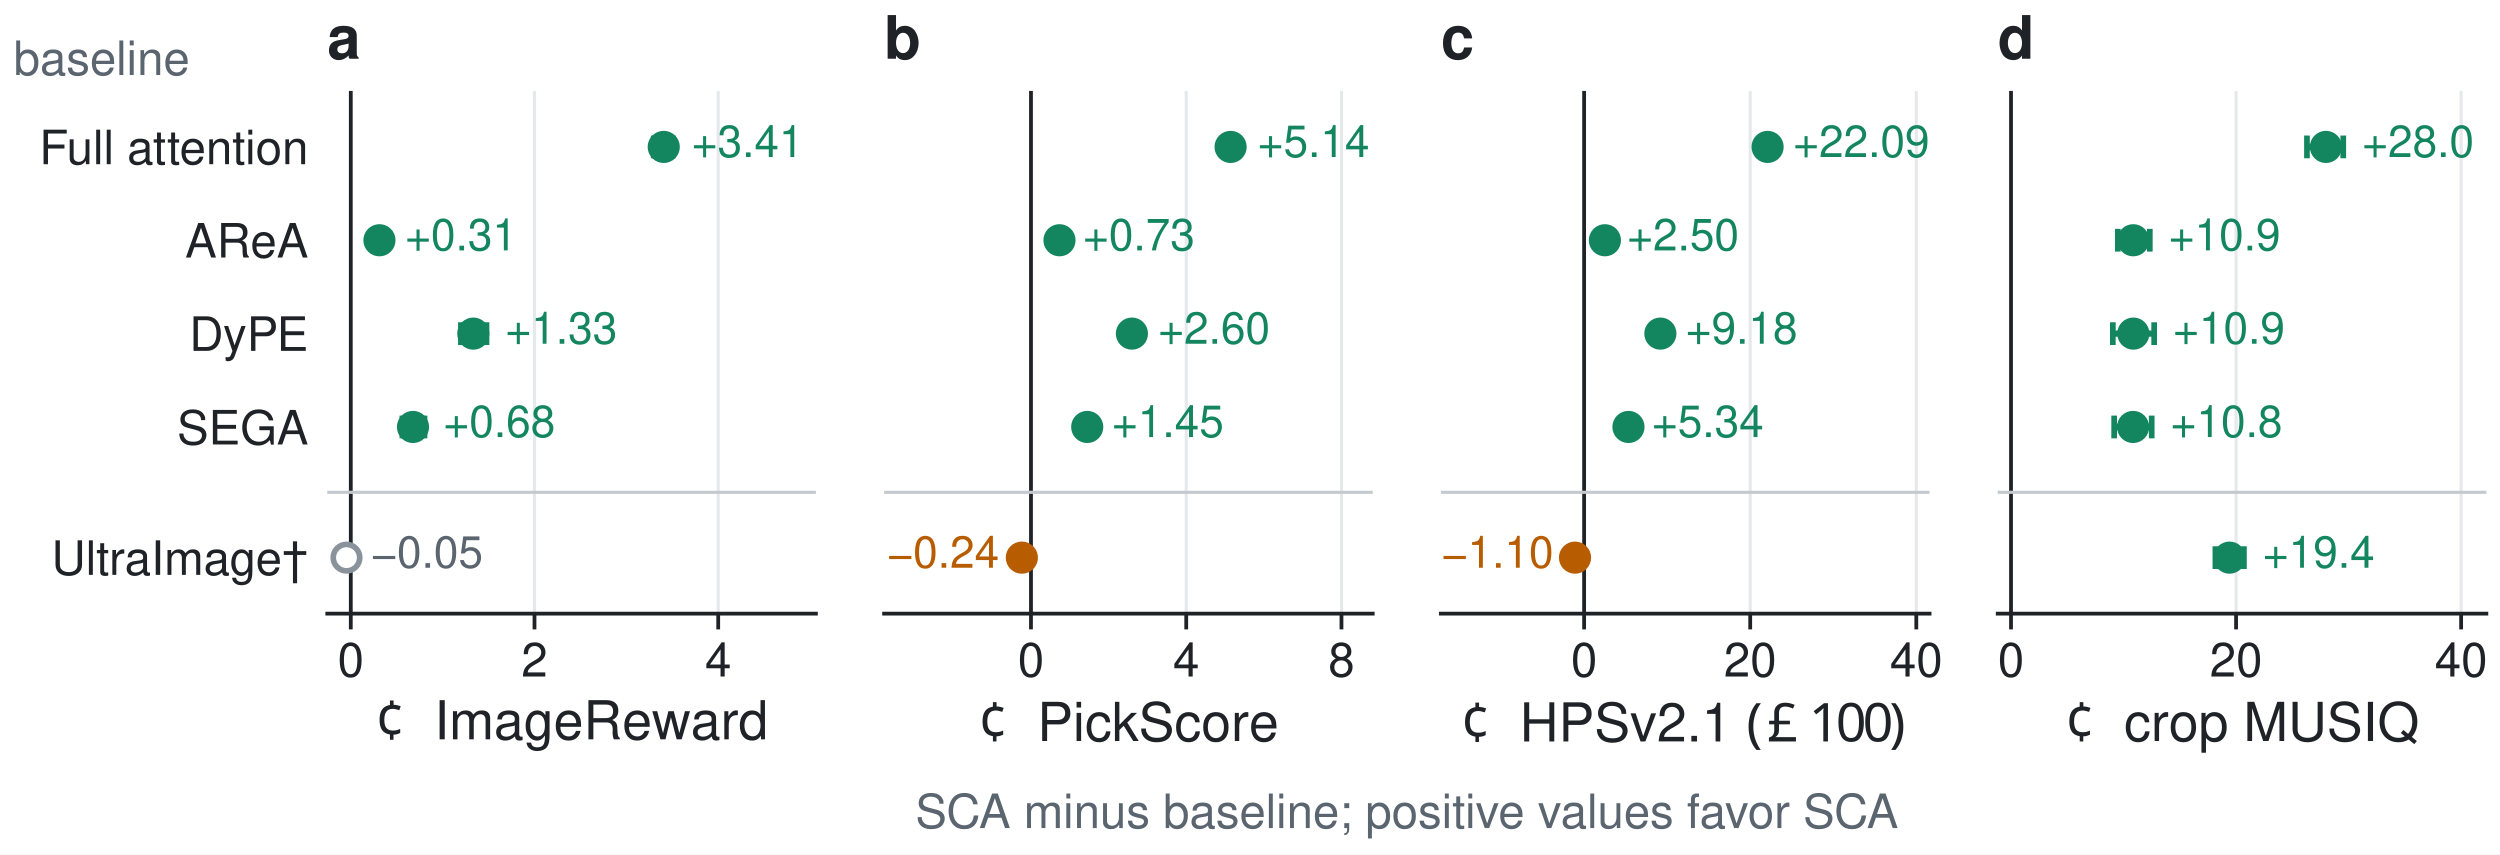
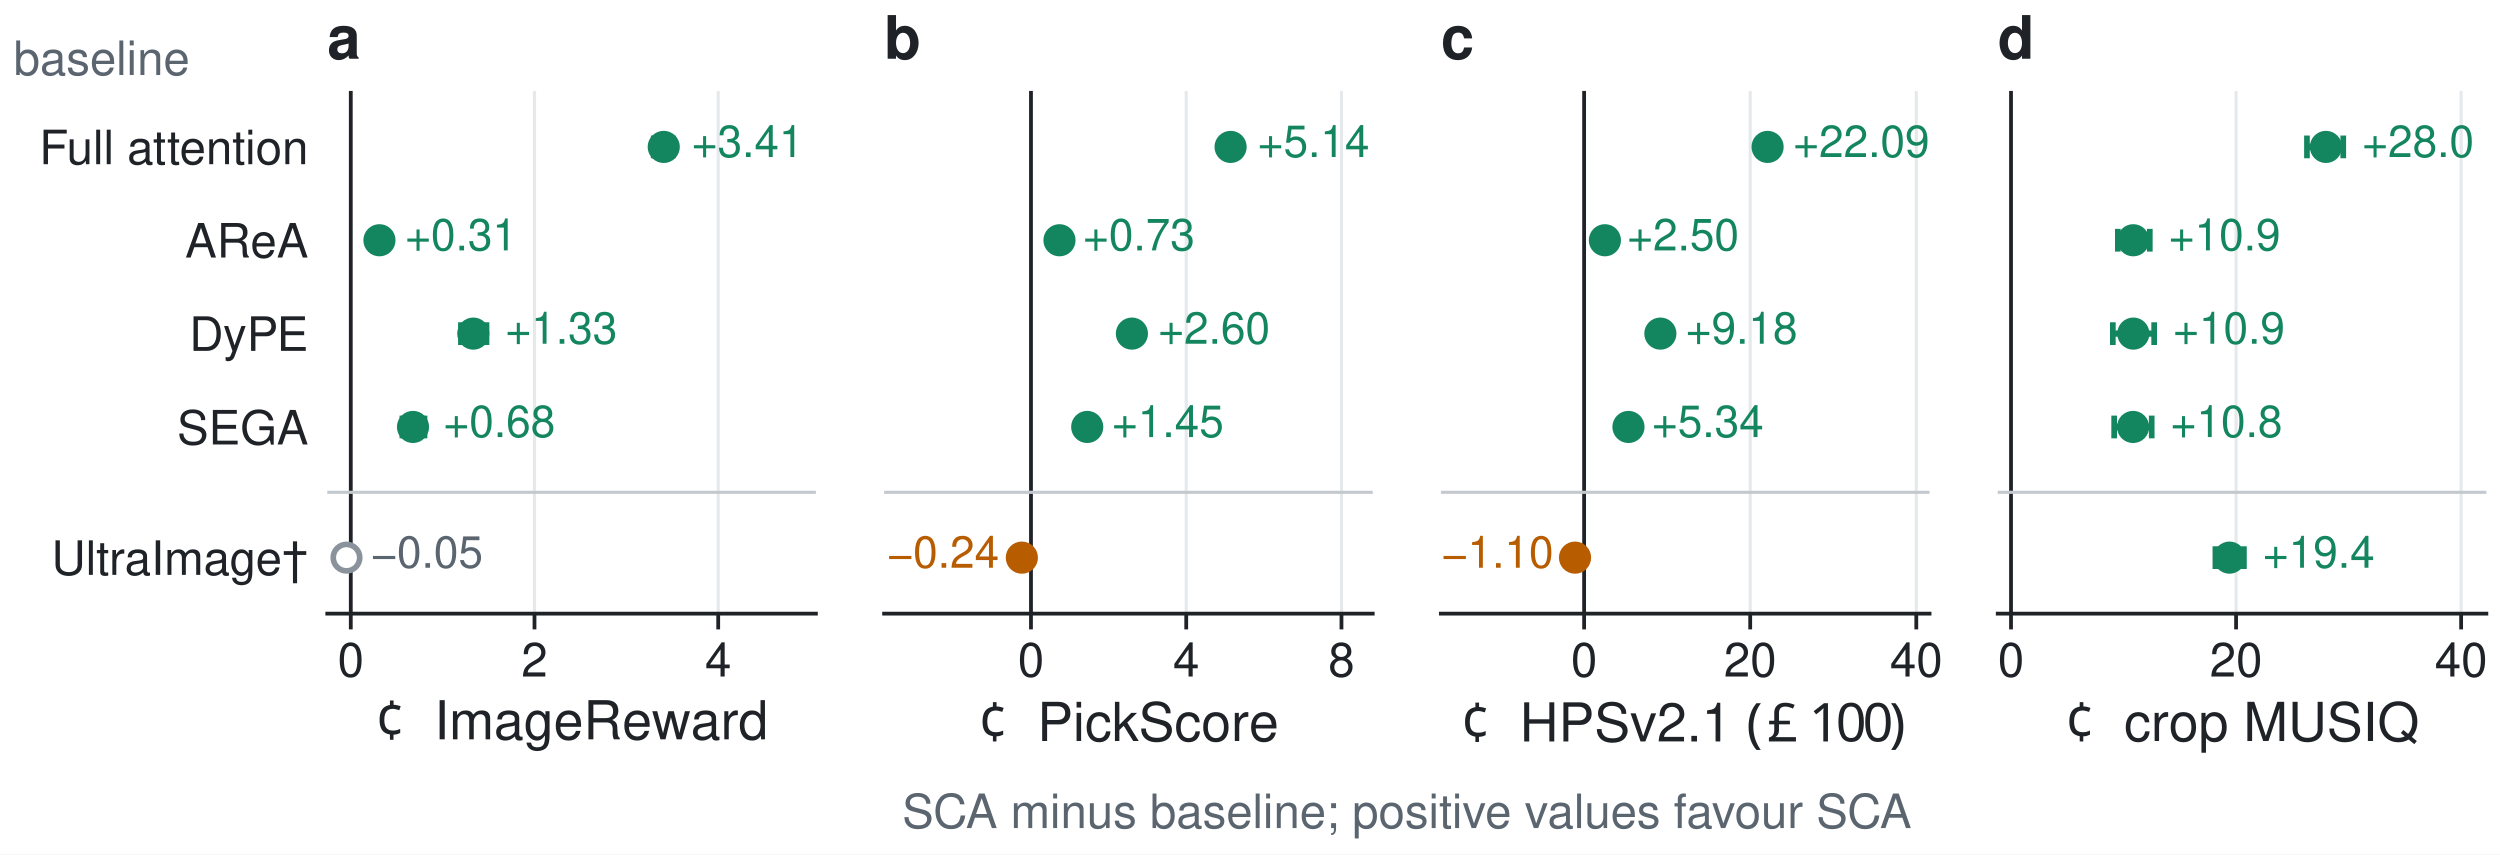
<svg xmlns="http://www.w3.org/2000/svg" xmlns:xlink="http://www.w3.org/1999/xlink" width="396pt" height="135.36pt" viewBox="0 0 396 135.36" version="1.1">
  <defs>
    <style type="text/css">*{stroke-linejoin: round; stroke-linecap: butt}</style>
  </defs>
  <g id="figure_1">
    <g id="patch_1">
      <path d="M 0 135.36  L 396 135.36  L 396 0  L 0 0  z " style="fill: #ffffff" />
    </g>
    <g id="axes_1">
      <g id="patch_2">
        <path d="M 51.84 97.2  L 129.24 97.2  L 129.24 14.4  L 51.84 14.4  z " style="fill: #ffffff" />
      </g>
      <g id="matplotlib.axis_1">
        <g id="xtick_1">
          <g id="line2d_1">
            <path d="M 55.564 97.2  L 55.564 14.4  " clip-path="url(#pa64318448a)" style="fill: none; stroke: #e6e9ec; stroke-width: 0.5; stroke-linecap: square" />
          </g>
          <g id="line2d_2">
            <defs>
              <path id="m3a451ecdea" d="M 0 0  L 0 2.5  " style="stroke: #1f2328; stroke-width: 0.6" />
            </defs>
            <g>
              <use xlink:href="#m3a451ecdea" x="55.564" y="97.2" style="fill: #1f2328; stroke: #1f2328; stroke-width: 0.6" />
            </g>
          </g>
          <g id="text_1">
            <text style="font-size: 7.5px; font-family: 'Helvetica Neue', 'Helvetica', 'Arial', 'TeX Gyre Heros', 'Nimbus Sans', 'Liberation Sans', 'DejaVu Sans', sans-serif; text-anchor: middle; fill: #1f2328" x="55.564" y="107.168" transform="rotate(-0 55.56397 107.1675)">0</text>
          </g>
        </g>
        <g id="xtick_2">
          <g id="line2d_3">
            <path d="M 84.664 97.2  L 84.664 14.4  " clip-path="url(#pa64318448a)" style="fill: none; stroke: #e6e9ec; stroke-width: 0.5; stroke-linecap: square" />
          </g>
          <g id="line2d_4">
            <g>
              <use xlink:href="#m3a451ecdea" x="84.664" y="97.2" style="fill: #1f2328; stroke: #1f2328; stroke-width: 0.6" />
            </g>
          </g>
          <g id="text_2">
            <text style="font-size: 7.5px; font-family: 'Helvetica Neue', 'Helvetica', 'Arial', 'TeX Gyre Heros', 'Nimbus Sans', 'Liberation Sans', 'DejaVu Sans', sans-serif; text-anchor: middle; fill: #1f2328" x="84.664" y="107.168" transform="rotate(-0 84.66408 107.1675)">2</text>
          </g>
        </g>
        <g id="xtick_3">
          <g id="line2d_5">
            <path d="M 113.764 97.2  L 113.764 14.4  " clip-path="url(#pa64318448a)" style="fill: none; stroke: #e6e9ec; stroke-width: 0.5; stroke-linecap: square" />
          </g>
          <g id="line2d_6">
            <g>
              <use xlink:href="#m3a451ecdea" x="113.764" y="97.2" style="fill: #1f2328; stroke: #1f2328; stroke-width: 0.6" />
            </g>
          </g>
          <g id="text_3">
            <text style="font-size: 7.5px; font-family: 'Helvetica Neue', 'Helvetica', 'Arial', 'TeX Gyre Heros', 'Nimbus Sans', 'Liberation Sans', 'DejaVu Sans', sans-serif; text-anchor: middle; fill: #1f2328" x="113.764" y="107.168" transform="rotate(-0 113.7642 107.1675)">4</text>
          </g>
        </g>
        <g id="text_4">
          <g style="fill: #1f2328" transform="translate(59.345 117.905)">
            <text>
              <tspan x="0" y="-0.797" style="font-size: 8.5px; font-family: 'cmr10'; fill: #1f2328">¢</tspan>
              <tspan x="7.081" y="-0.797" style="font-size: 8.5px; font-family: 'Nimbus Sans'; fill: #1f2328"> </tspan>
              <tspan x="9.444" y="-0.797" style="font-size: 8.5px; font-family: 'Nimbus Sans'; fill: #1f2328">I</tspan>
              <tspan x="11.807" y="-0.797" style="font-size: 8.5px; font-family: 'Nimbus Sans'; fill: #1f2328">m</tspan>
              <tspan x="18.887" y="-0.797" style="font-size: 8.5px; font-family: 'Nimbus Sans'; fill: #1f2328">a</tspan>
              <tspan x="23.613" y="-0.797" style="font-size: 8.5px; font-family: 'Nimbus Sans'; fill: #1f2328">g</tspan>
              <tspan x="28.339" y="-0.797" style="font-size: 8.5px; font-family: 'Nimbus Sans'; fill: #1f2328">e</tspan>
              <tspan x="33.065" y="-0.797" style="font-size: 8.5px; font-family: 'Nimbus Sans'; fill: #1f2328">R</tspan>
              <tspan x="39.202" y="-0.797" style="font-size: 8.5px; font-family: 'Nimbus Sans'; fill: #1f2328">e</tspan>
              <tspan x="43.928" y="-0.797" style="font-size: 8.5px; font-family: 'Nimbus Sans'; fill: #1f2328">w</tspan>
              <tspan x="50.066" y="-0.797" style="font-size: 8.5px; font-family: 'Nimbus Sans'; fill: #1f2328">a</tspan>
              <tspan x="54.792" y="-0.797" style="font-size: 8.5px; font-family: 'Nimbus Sans'; fill: #1f2328">r</tspan>
              <tspan x="57.622" y="-0.797" style="font-size: 8.5px; font-family: 'Nimbus Sans'; fill: #1f2328">d</tspan>
            </text>
          </g>
        </g>
      </g>
      <g id="matplotlib.axis_2">
        <g id="ytick_1">
          <g id="line2d_7" />
          <g id="text_5">
            <text style="font-size: 7.5px; font-family: 'Helvetica Neue', 'Helvetica', 'Arial', 'TeX Gyre Heros', 'Nimbus Sans', 'Liberation Sans', 'DejaVu Sans', sans-serif; text-anchor: end; fill: #1f2328" x="48.84" y="26.005" transform="rotate(-0 48.84 26.00541)">Full attention</text>
          </g>
        </g>
        <g id="ytick_2">
          <g id="line2d_8" />
          <g id="text_6">
            <text style="font-size: 7.5px; font-family: 'Helvetica Neue', 'Helvetica', 'Arial', 'TeX Gyre Heros', 'Nimbus Sans', 'Liberation Sans', 'DejaVu Sans', sans-serif; text-anchor: end; fill: #1f2328" x="48.84" y="40.791" transform="rotate(-0 48.84 40.79113)">AReA</text>
          </g>
        </g>
        <g id="ytick_3">
          <g id="line2d_9" />
          <g id="text_7">
            <text style="font-size: 7.5px; font-family: 'Helvetica Neue', 'Helvetica', 'Arial', 'TeX Gyre Heros', 'Nimbus Sans', 'Liberation Sans', 'DejaVu Sans', sans-serif; text-anchor: end; fill: #1f2328" x="48.84" y="55.577" transform="rotate(-0 48.84 55.57684)">DyPE</text>
          </g>
        </g>
        <g id="ytick_4">
          <g id="line2d_10" />
          <g id="text_8">
            <text style="font-size: 7.5px; font-family: 'Helvetica Neue', 'Helvetica', 'Arial', 'TeX Gyre Heros', 'Nimbus Sans', 'Liberation Sans', 'DejaVu Sans', sans-serif; text-anchor: end; fill: #1f2328" x="48.84" y="70.407" transform="rotate(-0 48.84 70.40709)">SEGA</text>
          </g>
        </g>
        <g id="ytick_5">
          <g id="line2d_11" />
          <g id="text_9">
            <text style="font-size: 7.5px; font-family: 'Helvetica Neue', 'Helvetica', 'Arial', 'TeX Gyre Heros', 'Nimbus Sans', 'Liberation Sans', 'DejaVu Sans', sans-serif; text-anchor: end; fill: #1f2328" x="48.84" y="91.063" transform="rotate(-0 48.84 91.06256)">UltraImage†</text>
          </g>
        </g>
        <g id="text_10">
          <text style="font-size: 7.5px; font-family: 'Helvetica Neue', 'Helvetica', 'Arial', 'TeX Gyre Heros', 'Nimbus Sans', 'Liberation Sans', 'DejaVu Sans', sans-serif; text-anchor: start; fill: #5b6570" x="2.16" y="11.88" transform="rotate(-0 2.16 11.88)">baseline</text>
        </g>
      </g>
      <g id="line2d_12">
        <path d="M 55.564 97.2  L 55.564 14.4  " clip-path="url(#pa64318448a)" style="fill: none; stroke: #1f2328; stroke-width: 0.6; stroke-linecap: square" />
      </g>
      <g id="line2d_13">
        <path d="M 51.84 77.979  L 129.24 77.979  " clip-path="url(#pa64318448a)" style="fill: none; stroke: #c3c9cf; stroke-width: 0.5; stroke-linecap: square" />
      </g>
      <g id="patch_3">
        <path d="M 51.84 97.2  L 129.24 97.2  " style="fill: none; stroke: #1f2328; stroke-width: 0.6; stroke-linejoin: miter; stroke-linecap: square" />
      </g>
      <g id="LineCollection_1">
        <path d="M 103.549 23.271  L 106.572 23.271  " clip-path="url(#pa64318448a)" style="fill: none; stroke: #13865f" />
      </g>
      <g id="line2d_14">
        <defs>
          <path id="m9a04617425" d="M 0 1.8  L 0 -1.8  " style="stroke: #13865f; stroke-width: 0.9" />
        </defs>
        <g clip-path="url(#pa64318448a)">
          <use xlink:href="#m9a04617425" x="103.549" y="23.271" style="fill: #0072b2; stroke: #13865f; stroke-width: 0.9" />
        </g>
      </g>
      <g id="line2d_15">
        <g clip-path="url(#pa64318448a)">
          <use xlink:href="#m9a04617425" x="106.572" y="23.271" style="fill: #0072b2; stroke: #13865f; stroke-width: 0.9" />
        </g>
      </g>
      <g id="text_11">
        <text style="font-size: 7px; font-family: 'Helvetica Neue', 'Helvetica', 'Arial', 'TeX Gyre Heros', 'Nimbus Sans', 'Liberation Sans', 'DejaVu Sans', sans-serif; text-anchor: start; fill: #13865f" x="109.572" y="24.874" transform="rotate(-0 109.5716 24.87443)">+3.41</text>
      </g>
      <g id="LineCollection_2">
        <path d="M 58.968 38.057  L 61.178 38.057  " clip-path="url(#pa64318448a)" style="fill: none; stroke: #13865f" />
      </g>
      <g id="line2d_16">
        <defs>
          <path id="m905708f18f" d="M 0 1.8  L 0 -1.8  " style="stroke: #13865f; stroke-width: 0.9" />
        </defs>
        <g clip-path="url(#pa64318448a)">
          <use xlink:href="#m905708f18f" x="58.968" y="38.057" style="fill: #e69f00; stroke: #13865f; stroke-width: 0.9" />
        </g>
      </g>
      <g id="line2d_17">
        <g clip-path="url(#pa64318448a)">
          <use xlink:href="#m905708f18f" x="61.178" y="38.057" style="fill: #e69f00; stroke: #13865f; stroke-width: 0.9" />
        </g>
      </g>
      <g id="text_12">
        <text style="font-size: 7px; font-family: 'Helvetica Neue', 'Helvetica', 'Arial', 'TeX Gyre Heros', 'Nimbus Sans', 'Liberation Sans', 'DejaVu Sans', sans-serif; text-anchor: start; fill: #13865f" x="64.178" y="39.66" transform="rotate(-0 64.17843 39.66014)">+0.31</text>
      </g>
      <g id="LineCollection_3">
        <path d="M 73.01 52.843  L 77.064 52.843  " clip-path="url(#pa64318448a)" style="fill: none; stroke: #13865f" />
      </g>
      <g id="line2d_18">
        <defs>
          <path id="m4536ef1d74" d="M 0 1.8  L 0 -1.8  " style="stroke: #13865f; stroke-width: 0.9" />
        </defs>
        <g clip-path="url(#pa64318448a)">
          <use xlink:href="#m4536ef1d74" x="73.01" y="52.843" style="fill: #009e73; stroke: #13865f; stroke-width: 0.9" />
        </g>
      </g>
      <g id="line2d_19">
        <g clip-path="url(#pa64318448a)">
          <use xlink:href="#m4536ef1d74" x="77.064" y="52.843" style="fill: #009e73; stroke: #13865f; stroke-width: 0.9" />
        </g>
      </g>
      <g id="text_13">
        <text style="font-size: 7px; font-family: 'Helvetica Neue', 'Helvetica', 'Arial', 'TeX Gyre Heros', 'Nimbus Sans', 'Liberation Sans', 'DejaVu Sans', sans-serif; text-anchor: start; fill: #13865f" x="80.064" y="54.446" transform="rotate(-0 80.06357 54.44586)">+1.33</text>
      </g>
      <g id="LineCollection_4">
        <path d="M 63.735 67.629  L 67.241 67.629  " clip-path="url(#pa64318448a)" style="fill: none; stroke: #13865f" />
      </g>
      <g id="line2d_20">
        <defs>
          <path id="m88f88917f5" d="M 0 1.8  L 0 -1.8  " style="stroke: #13865f; stroke-width: 0.9" />
        </defs>
        <g clip-path="url(#pa64318448a)">
          <use xlink:href="#m88f88917f5" x="63.735" y="67.629" style="fill: #d55e00; stroke: #13865f; stroke-width: 0.9" />
        </g>
      </g>
      <g id="line2d_21">
        <g clip-path="url(#pa64318448a)">
          <use xlink:href="#m88f88917f5" x="67.241" y="67.629" style="fill: #d55e00; stroke: #13865f; stroke-width: 0.9" />
        </g>
      </g>
      <g id="text_14">
        <text style="font-size: 7px; font-family: 'Helvetica Neue', 'Helvetica', 'Arial', 'TeX Gyre Heros', 'Nimbus Sans', 'Liberation Sans', 'DejaVu Sans', sans-serif; text-anchor: start; fill: #13865f" x="70.241" y="69.232" transform="rotate(-0 70.2414 69.23157)">+0.68</text>
      </g>
      <g id="LineCollection_5">
        <path d="M 53.945 88.329  L 55.793 88.329  " clip-path="url(#pa64318448a)" style="fill: none; stroke: #8a939c" />
      </g>
      <g id="line2d_22">
        <defs>
          <path id="m7f95efe4b3" d="M 0 1.8  L 0 -1.8  " style="stroke: #8a939c; stroke-width: 0.9" />
        </defs>
        <g clip-path="url(#pa64318448a)">
          <use xlink:href="#m7f95efe4b3" x="53.945" y="88.329" style="fill: #cc79a7; stroke: #8a939c; stroke-width: 0.9" />
        </g>
      </g>
      <g id="line2d_23">
        <g clip-path="url(#pa64318448a)">
          <use xlink:href="#m7f95efe4b3" x="55.793" y="88.329" style="fill: #cc79a7; stroke: #8a939c; stroke-width: 0.9" />
        </g>
      </g>
      <g id="text_15">
        <text style="font-size: 7px; font-family: 'Helvetica Neue', 'Helvetica', 'Arial', 'TeX Gyre Heros', 'Nimbus Sans', 'Liberation Sans', 'DejaVu Sans', sans-serif; text-anchor: start; fill: #5b6570" x="58.793" y="89.932" transform="rotate(-0 58.79252 89.93157)">−0.05</text>
      </g>
      <g id="line2d_24">
        <defs>
          <path id="m9c0ff92b22" d="M 0 2.1  C 0.557 2.1 1.091 1.879 1.485 1.485  C 1.879 1.091 2.1 0.557 2.1 0  C 2.1 -0.557 1.879 -1.091 1.485 -1.485  C 1.091 -1.879 0.557 -2.1 0 -2.1  C -0.557 -2.1 -1.091 -1.879 -1.485 -1.485  C -1.879 -1.091 -2.1 -0.557 -2.1 0  C -2.1 0.557 -1.879 1.091 -1.485 1.485  C -1.091 1.879 -0.557 2.1 0 2.1  z " style="stroke: #13865f; stroke-width: 0.9" />
        </defs>
        <g clip-path="url(#pa64318448a)">
          <use xlink:href="#m9c0ff92b22" x="105.137" y="23.271" style="fill: #13865f; stroke: #13865f; stroke-width: 0.9" />
        </g>
      </g>
      <g id="line2d_25">
        <g clip-path="url(#pa64318448a)">
          <use xlink:href="#m9c0ff92b22" x="60.104" y="38.057" style="fill: #13865f; stroke: #13865f; stroke-width: 0.9" />
        </g>
      </g>
      <g id="line2d_26">
        <g clip-path="url(#pa64318448a)">
          <use xlink:href="#m9c0ff92b22" x="74.971" y="52.843" style="fill: #13865f; stroke: #13865f; stroke-width: 0.9" />
        </g>
      </g>
      <g id="line2d_27">
        <g clip-path="url(#pa64318448a)">
          <use xlink:href="#m9c0ff92b22" x="65.419" y="67.629" style="fill: #13865f; stroke: #13865f; stroke-width: 0.9" />
        </g>
      </g>
      <g id="line2d_28">
        <defs>
          <path id="md32319ba40" d="M 0 2.1  C 0.557 2.1 1.091 1.879 1.485 1.485  C 1.879 1.091 2.1 0.557 2.1 0  C 2.1 -0.557 1.879 -1.091 1.485 -1.485  C 1.091 -1.879 0.557 -2.1 0 -2.1  C -0.557 -2.1 -1.091 -1.879 -1.485 -1.485  C -1.879 -1.091 -2.1 -0.557 -2.1 0  C -2.1 0.557 -1.879 1.091 -1.485 1.485  C -1.091 1.879 -0.557 2.1 0 2.1  z " style="stroke: #8a939c; stroke-width: 0.9" />
        </defs>
        <g clip-path="url(#pa64318448a)">
          <use xlink:href="#md32319ba40" x="54.882" y="88.329" style="fill: #ffffff; stroke: #8a939c; stroke-width: 0.9" />
        </g>
      </g>
    </g>
    <g id="axes_2">
      <g id="patch_4">
        <path d="M 140.04 97.2  L 217.44 97.2  L 217.44 14.4  L 140.04 14.4  z " style="fill: #ffffff" />
      </g>
      <g id="matplotlib.axis_3">
        <g id="xtick_4">
          <g id="line2d_29">
            <path d="M 163.307 97.2  L 163.307 14.4  " clip-path="url(#p238aedfe66)" style="fill: none; stroke: #e6e9ec; stroke-width: 0.5; stroke-linecap: square" />
          </g>
          <g id="line2d_30">
            <g>
              <use xlink:href="#m3a451ecdea" x="163.307" y="97.2" style="fill: #1f2328; stroke: #1f2328; stroke-width: 0.6" />
            </g>
          </g>
          <g id="text_16">
            <text style="font-size: 7.5px; font-family: 'Helvetica Neue', 'Helvetica', 'Arial', 'TeX Gyre Heros', 'Nimbus Sans', 'Liberation Sans', 'DejaVu Sans', sans-serif; text-anchor: middle; fill: #1f2328" x="163.307" y="107.168" transform="rotate(-0 163.3069 107.1675)">0</text>
          </g>
        </g>
        <g id="xtick_5">
          <g id="line2d_31">
            <path d="M 187.898 97.2  L 187.898 14.4  " clip-path="url(#p238aedfe66)" style="fill: none; stroke: #e6e9ec; stroke-width: 0.5; stroke-linecap: square" />
          </g>
          <g id="line2d_32">
            <g>
              <use xlink:href="#m3a451ecdea" x="187.898" y="97.2" style="fill: #1f2328; stroke: #1f2328; stroke-width: 0.6" />
            </g>
          </g>
          <g id="text_17">
            <text style="font-size: 7.5px; font-family: 'Helvetica Neue', 'Helvetica', 'Arial', 'TeX Gyre Heros', 'Nimbus Sans', 'Liberation Sans', 'DejaVu Sans', sans-serif; text-anchor: middle; fill: #1f2328" x="187.898" y="107.168" transform="rotate(-0 187.8977 107.1675)">4</text>
          </g>
        </g>
        <g id="xtick_6">
          <g id="line2d_33">
            <path d="M 212.489 97.2  L 212.489 14.4  " clip-path="url(#p238aedfe66)" style="fill: none; stroke: #e6e9ec; stroke-width: 0.5; stroke-linecap: square" />
          </g>
          <g id="line2d_34">
            <g>
              <use xlink:href="#m3a451ecdea" x="212.489" y="97.2" style="fill: #1f2328; stroke: #1f2328; stroke-width: 0.6" />
            </g>
          </g>
          <g id="text_18">
            <text style="font-size: 7.5px; font-family: 'Helvetica Neue', 'Helvetica', 'Arial', 'TeX Gyre Heros', 'Nimbus Sans', 'Liberation Sans', 'DejaVu Sans', sans-serif; text-anchor: middle; fill: #1f2328" x="212.489" y="107.168" transform="rotate(-0 212.4886 107.1675)">8</text>
          </g>
        </g>
        <g id="text_19">
          <g style="fill: #1f2328" transform="translate(154.855 118.075)">
            <text>
              <tspan x="0" y="-0.703" style="font-size: 8.5px; font-family: 'cmr10'; fill: #1f2328">¢</tspan>
              <tspan x="7.081" y="-0.703" style="font-size: 8.5px; font-family: 'Nimbus Sans'; fill: #1f2328"> </tspan>
              <tspan x="9.444" y="-0.703" style="font-size: 8.5px; font-family: 'Nimbus Sans'; fill: #1f2328">P</tspan>
              <tspan x="15.113" y="-0.703" style="font-size: 8.5px; font-family: 'Nimbus Sans'; fill: #1f2328">i</tspan>
              <tspan x="17" y="-0.703" style="font-size: 8.5px; font-family: 'Nimbus Sans'; fill: #1f2328">c</tspan>
              <tspan x="21.25" y="-0.703" style="font-size: 8.5px; font-family: 'Nimbus Sans'; fill: #1f2328">k</tspan>
              <tspan x="25.5" y="-0.703" style="font-size: 8.5px; font-family: 'Nimbus Sans'; fill: #1f2328">S</tspan>
              <tspan x="31.17" y="-0.703" style="font-size: 8.5px; font-family: 'Nimbus Sans'; fill: #1f2328">c</tspan>
              <tspan x="35.42" y="-0.703" style="font-size: 8.5px; font-family: 'Nimbus Sans'; fill: #1f2328">o</tspan>
              <tspan x="40.146" y="-0.703" style="font-size: 8.5px; font-family: 'Nimbus Sans'; fill: #1f2328">r</tspan>
              <tspan x="42.976" y="-0.703" style="font-size: 8.5px; font-family: 'Nimbus Sans'; fill: #1f2328">e</tspan>
            </text>
          </g>
        </g>
      </g>
      <g id="matplotlib.axis_4">
        <g id="ytick_6">
          <g id="line2d_35" />
        </g>
        <g id="ytick_7">
          <g id="line2d_36" />
        </g>
        <g id="ytick_8">
          <g id="line2d_37" />
        </g>
        <g id="ytick_9">
          <g id="line2d_38" />
        </g>
        <g id="ytick_10">
          <g id="line2d_39" />
        </g>
      </g>
      <g id="line2d_40">
        <path d="M 163.307 97.2  L 163.307 14.4  " clip-path="url(#p238aedfe66)" style="fill: none; stroke: #1f2328; stroke-width: 0.6; stroke-linecap: square" />
      </g>
      <g id="line2d_41">
        <path d="M 140.04 77.979  L 217.44 77.979  " clip-path="url(#p238aedfe66)" style="fill: none; stroke: #c3c9cf; stroke-width: 0.5; stroke-linecap: square" />
      </g>
      <g id="patch_5">
        <path d="M 140.04 97.2  L 217.44 97.2  " style="fill: none; stroke: #1f2328; stroke-width: 0.6; stroke-linejoin: miter; stroke-linecap: square" />
      </g>
      <g id="LineCollection_6">
        <path d="M 193.67 23.271  L 196.216 23.271  " clip-path="url(#p238aedfe66)" style="fill: none; stroke: #13865f" />
      </g>
      <g id="line2d_42">
        <g clip-path="url(#p238aedfe66)">
          <use xlink:href="#m9a04617425" x="193.67" y="23.271" style="fill: #0072b2; stroke: #13865f; stroke-width: 0.9" />
        </g>
      </g>
      <g id="line2d_43">
        <g clip-path="url(#p238aedfe66)">
          <use xlink:href="#m9a04617425" x="196.216" y="23.271" style="fill: #0072b2; stroke: #13865f; stroke-width: 0.9" />
        </g>
      </g>
      <g id="text_20">
        <text style="font-size: 7px; font-family: 'Helvetica Neue', 'Helvetica', 'Arial', 'TeX Gyre Heros', 'Nimbus Sans', 'Liberation Sans', 'DejaVu Sans', sans-serif; text-anchor: start; fill: #13865f" x="199.216" y="24.874" transform="rotate(-0 199.2163 24.87443)">+5.14</text>
      </g>
      <g id="LineCollection_7">
        <path d="M 167.112 38.057  L 168.55 38.057  " clip-path="url(#p238aedfe66)" style="fill: none; stroke: #13865f" />
      </g>
      <g id="line2d_44">
        <g clip-path="url(#p238aedfe66)">
          <use xlink:href="#m905708f18f" x="167.112" y="38.057" style="fill: #e69f00; stroke: #13865f; stroke-width: 0.9" />
        </g>
      </g>
      <g id="line2d_45">
        <g clip-path="url(#p238aedfe66)">
          <use xlink:href="#m905708f18f" x="168.55" y="38.057" style="fill: #e69f00; stroke: #13865f; stroke-width: 0.9" />
        </g>
      </g>
      <g id="text_21">
        <text style="font-size: 7px; font-family: 'Helvetica Neue', 'Helvetica', 'Arial', 'TeX Gyre Heros', 'Nimbus Sans', 'Liberation Sans', 'DejaVu Sans', sans-serif; text-anchor: start; fill: #13865f" x="171.55" y="39.66" transform="rotate(-0 171.5496 39.66014)">+0.73</text>
      </g>
      <g id="LineCollection_8">
        <path d="M 178.138 52.843  L 180.462 52.843  " clip-path="url(#p238aedfe66)" style="fill: none; stroke: #13865f" />
      </g>
      <g id="line2d_46">
        <g clip-path="url(#p238aedfe66)">
          <use xlink:href="#m4536ef1d74" x="178.138" y="52.843" style="fill: #009e73; stroke: #13865f; stroke-width: 0.9" />
        </g>
      </g>
      <g id="line2d_47">
        <g clip-path="url(#p238aedfe66)">
          <use xlink:href="#m4536ef1d74" x="180.462" y="52.843" style="fill: #009e73; stroke: #13865f; stroke-width: 0.9" />
        </g>
      </g>
      <g id="text_22">
        <text style="font-size: 7px; font-family: 'Helvetica Neue', 'Helvetica', 'Arial', 'TeX Gyre Heros', 'Nimbus Sans', 'Liberation Sans', 'DejaVu Sans', sans-serif; text-anchor: start; fill: #13865f" x="183.462" y="54.446" transform="rotate(-0 183.4619 54.44586)">+2.60</text>
      </g>
      <g id="LineCollection_9">
        <path d="M 171.33 67.629  L 173.137 67.629  " clip-path="url(#p238aedfe66)" style="fill: none; stroke: #13865f" />
      </g>
      <g id="line2d_48">
        <g clip-path="url(#p238aedfe66)">
          <use xlink:href="#m88f88917f5" x="171.33" y="67.629" style="fill: #d55e00; stroke: #13865f; stroke-width: 0.9" />
        </g>
      </g>
      <g id="line2d_49">
        <g clip-path="url(#p238aedfe66)">
          <use xlink:href="#m88f88917f5" x="173.137" y="67.629" style="fill: #d55e00; stroke: #13865f; stroke-width: 0.9" />
        </g>
      </g>
      <g id="text_23">
        <text style="font-size: 7px; font-family: 'Helvetica Neue', 'Helvetica', 'Arial', 'TeX Gyre Heros', 'Nimbus Sans', 'Liberation Sans', 'DejaVu Sans', sans-serif; text-anchor: start; fill: #13865f" x="176.137" y="69.232" transform="rotate(-0 176.1371 69.23157)">+1.45</text>
      </g>
      <g id="LineCollection_10">
        <path d="M 161.264 88.329  L 162.432 88.329  " clip-path="url(#p238aedfe66)" style="fill: none; stroke: #b85c00" />
      </g>
      <g id="line2d_50">
        <defs>
          <path id="m5c885e2a5c" d="M 0 1.8  L 0 -1.8  " style="stroke: #b85c00; stroke-width: 0.9" />
        </defs>
        <g clip-path="url(#p238aedfe66)">
          <use xlink:href="#m5c885e2a5c" x="161.264" y="88.329" style="fill: #cc79a7; stroke: #b85c00; stroke-width: 0.9" />
        </g>
      </g>
      <g id="line2d_51">
        <g clip-path="url(#p238aedfe66)">
          <use xlink:href="#m5c885e2a5c" x="162.432" y="88.329" style="fill: #cc79a7; stroke: #b85c00; stroke-width: 0.9" />
        </g>
      </g>
      <g id="text_24">
        <text style="font-size: 7px; font-family: 'Helvetica Neue', 'Helvetica', 'Arial', 'TeX Gyre Heros', 'Nimbus Sans', 'Liberation Sans', 'DejaVu Sans', sans-serif; text-anchor: end; fill: #b85c00" x="158.264" y="89.932" transform="rotate(-0 158.2637 89.93157)">−0.24</text>
      </g>
      <g id="line2d_52">
        <g clip-path="url(#p238aedfe66)">
          <use xlink:href="#m9c0ff92b22" x="194.926" y="23.271" style="fill: #13865f; stroke: #13865f; stroke-width: 0.9" />
        </g>
      </g>
      <g id="line2d_53">
        <g clip-path="url(#p238aedfe66)">
          <use xlink:href="#m9c0ff92b22" x="167.822" y="38.057" style="fill: #13865f; stroke: #13865f; stroke-width: 0.9" />
        </g>
      </g>
      <g id="line2d_54">
        <g clip-path="url(#p238aedfe66)">
          <use xlink:href="#m9c0ff92b22" x="179.295" y="52.843" style="fill: #13865f; stroke: #13865f; stroke-width: 0.9" />
        </g>
      </g>
      <g id="line2d_55">
        <g clip-path="url(#p238aedfe66)">
          <use xlink:href="#m9c0ff92b22" x="172.216" y="67.629" style="fill: #13865f; stroke: #13865f; stroke-width: 0.9" />
        </g>
      </g>
      <g id="line2d_56">
        <defs>
          <path id="m01e483b614" d="M 0 2.1  C 0.557 2.1 1.091 1.879 1.485 1.485  C 1.879 1.091 2.1 0.557 2.1 0  C 2.1 -0.557 1.879 -1.091 1.485 -1.485  C 1.091 -1.879 0.557 -2.1 0 -2.1  C -0.557 -2.1 -1.091 -1.879 -1.485 -1.485  C -1.879 -1.091 -2.1 -0.557 -2.1 0  C -2.1 0.557 -1.879 1.091 -1.485 1.485  C -1.091 1.879 -0.557 2.1 0 2.1  z " style="stroke: #b85c00; stroke-width: 0.9" />
        </defs>
        <g clip-path="url(#p238aedfe66)">
          <use xlink:href="#m01e483b614" x="161.86" y="88.329" style="fill: #b85c00; stroke: #b85c00; stroke-width: 0.9" />
        </g>
      </g>
    </g>
    <g id="axes_3">
      <g id="patch_6">
        <path d="M 228.24 97.2  L 305.64 97.2  L 305.64 14.4  L 228.24 14.4  z " style="fill: #ffffff" />
      </g>
      <g id="matplotlib.axis_5">
        <g id="xtick_7">
          <g id="line2d_57">
            <path d="M 250.925 97.2  L 250.925 14.4  " clip-path="url(#p52bfff330a)" style="fill: none; stroke: #e6e9ec; stroke-width: 0.5; stroke-linecap: square" />
          </g>
          <g id="line2d_58">
            <g>
              <use xlink:href="#m3a451ecdea" x="250.925" y="97.2" style="fill: #1f2328; stroke: #1f2328; stroke-width: 0.6" />
            </g>
          </g>
          <g id="text_25">
            <text style="font-size: 7.5px; font-family: 'Helvetica Neue', 'Helvetica', 'Arial', 'TeX Gyre Heros', 'Nimbus Sans', 'Liberation Sans', 'DejaVu Sans', sans-serif; text-anchor: middle; fill: #1f2328" x="250.925" y="107.168" transform="rotate(-0 250.9252 107.1675)">0</text>
          </g>
        </g>
        <g id="xtick_8">
          <g id="line2d_59">
            <path d="M 277.233 97.2  L 277.233 14.4  " clip-path="url(#p52bfff330a)" style="fill: none; stroke: #e6e9ec; stroke-width: 0.5; stroke-linecap: square" />
          </g>
          <g id="line2d_60">
            <g>
              <use xlink:href="#m3a451ecdea" x="277.233" y="97.2" style="fill: #1f2328; stroke: #1f2328; stroke-width: 0.6" />
            </g>
          </g>
          <g id="text_26">
            <text style="font-size: 7.5px; font-family: 'Helvetica Neue', 'Helvetica', 'Arial', 'TeX Gyre Heros', 'Nimbus Sans', 'Liberation Sans', 'DejaVu Sans', sans-serif; text-anchor: middle; fill: #1f2328" x="277.233" y="107.168" transform="rotate(-0 277.2326 107.1675)">20</text>
          </g>
        </g>
        <g id="xtick_9">
          <g id="line2d_61">
            <path d="M 303.54 97.2  L 303.54 14.4  " clip-path="url(#p52bfff330a)" style="fill: none; stroke: #e6e9ec; stroke-width: 0.5; stroke-linecap: square" />
          </g>
          <g id="line2d_62">
            <g>
              <use xlink:href="#m3a451ecdea" x="303.54" y="97.2" style="fill: #1f2328; stroke: #1f2328; stroke-width: 0.6" />
            </g>
          </g>
          <g id="text_27">
            <text style="font-size: 7.5px; font-family: 'Helvetica Neue', 'Helvetica', 'Arial', 'TeX Gyre Heros', 'Nimbus Sans', 'Liberation Sans', 'DejaVu Sans', sans-serif; text-anchor: middle; fill: #1f2328" x="303.54" y="107.168" transform="rotate(-0 303.54 107.1675)">40</text>
          </g>
        </g>
        <g id="text_28">
          <g style="fill: #1f2328" transform="translate(231.2825 118.075)">
            <text>
              <tspan x="0" y="-0.625" style="font-size: 8.5px; font-family: 'cmr10'; fill: #1f2328">¢</tspan>
              <tspan x="45.348" y="-0.625" style="font-size: 8.5px; font-family: 'cmr10'; fill: #1f2328">(</tspan>
              <tspan x="55.251" y="-0.625" style="font-size: 8.5px; font-family: 'cmr10'; fill: #1f2328">1</tspan>
              <tspan x="59.501" y="-0.625" style="font-size: 8.5px; font-family: 'cmr10'; fill: #1f2328">0</tspan>
              <tspan x="63.751" y="-0.625" style="font-size: 8.5px; font-family: 'cmr10'; fill: #1f2328">0</tspan>
              <tspan x="68.001" y="-0.625" style="font-size: 8.5px; font-family: 'cmr10'; fill: #1f2328">)</tspan>
              <tspan x="7.081" y="-0.625" style="font-size: 8.5px; font-family: 'Nimbus Sans'; fill: #1f2328"> </tspan>
              <tspan x="9.444" y="-0.625" style="font-size: 8.5px; font-family: 'Nimbus Sans'; fill: #1f2328">H</tspan>
              <tspan x="15.581" y="-0.625" style="font-size: 8.5px; font-family: 'Nimbus Sans'; fill: #1f2328">P</tspan>
              <tspan x="21.25" y="-0.625" style="font-size: 8.5px; font-family: 'Nimbus Sans'; fill: #1f2328">S</tspan>
              <tspan x="26.92" y="-0.625" style="font-size: 8.5px; font-family: 'Nimbus Sans'; fill: #1f2328">v</tspan>
              <tspan x="31.17" y="-0.625" style="font-size: 8.5px; font-family: 'Nimbus Sans'; fill: #1f2328">2</tspan>
              <tspan x="35.896" y="-0.625" style="font-size: 8.5px; font-family: 'Nimbus Sans'; fill: #1f2328">.</tspan>
              <tspan x="38.259" y="-0.625" style="font-size: 8.5px; font-family: 'Nimbus Sans'; fill: #1f2328">1</tspan>
              <tspan x="42.985" y="-0.625" style="font-size: 8.5px; font-family: 'Nimbus Sans'; fill: #1f2328"> </tspan>
              <tspan x="48.648" y="-0.625" style="font-size: 8.5px; font-family: 'cmsy10'; fill: #1f2328">£</tspan>
            </text>
          </g>
        </g>
      </g>
      <g id="matplotlib.axis_6">
        <g id="ytick_11">
          <g id="line2d_63" />
        </g>
        <g id="ytick_12">
          <g id="line2d_64" />
        </g>
        <g id="ytick_13">
          <g id="line2d_65" />
        </g>
        <g id="ytick_14">
          <g id="line2d_66" />
        </g>
        <g id="ytick_15">
          <g id="line2d_67" />
        </g>
      </g>
      <g id="line2d_68">
        <path d="M 250.925 97.2  L 250.925 14.4  " clip-path="url(#p52bfff330a)" style="fill: none; stroke: #1f2328; stroke-width: 0.6; stroke-linecap: square" />
      </g>
      <g id="line2d_69">
        <path d="M 228.24 77.979  L 305.64 77.979  " clip-path="url(#p52bfff330a)" style="fill: none; stroke: #c3c9cf; stroke-width: 0.5; stroke-linecap: square" />
      </g>
      <g id="patch_7">
        <path d="M 228.24 97.2  L 305.64 97.2  " style="fill: none; stroke: #1f2328; stroke-width: 0.6; stroke-linejoin: miter; stroke-linecap: square" />
      </g>
      <g id="LineCollection_11">
        <path d="M 278.917 23.271  L 281.042 23.271  " clip-path="url(#p52bfff330a)" style="fill: none; stroke: #13865f" />
      </g>
      <g id="line2d_70">
        <g clip-path="url(#p52bfff330a)">
          <use xlink:href="#m9a04617425" x="278.917" y="23.271" style="fill: #0072b2; stroke: #13865f; stroke-width: 0.9" />
        </g>
      </g>
      <g id="line2d_71">
        <g clip-path="url(#p52bfff330a)">
          <use xlink:href="#m9a04617425" x="281.042" y="23.271" style="fill: #0072b2; stroke: #13865f; stroke-width: 0.9" />
        </g>
      </g>
      <g id="text_29">
        <text style="font-size: 7px; font-family: 'Helvetica Neue', 'Helvetica', 'Arial', 'TeX Gyre Heros', 'Nimbus Sans', 'Liberation Sans', 'DejaVu Sans', sans-serif; text-anchor: start; fill: #13865f" x="284.042" y="24.874" transform="rotate(-0 284.042 24.87443)">+22.09</text>
      </g>
      <g id="LineCollection_12">
        <path d="M 253.74 38.057  L 254.747 38.057  " clip-path="url(#p52bfff330a)" style="fill: none; stroke: #13865f" />
      </g>
      <g id="line2d_72">
        <g clip-path="url(#p52bfff330a)">
          <use xlink:href="#m905708f18f" x="253.74" y="38.057" style="fill: #e69f00; stroke: #13865f; stroke-width: 0.9" />
        </g>
      </g>
      <g id="line2d_73">
        <g clip-path="url(#p52bfff330a)">
          <use xlink:href="#m905708f18f" x="254.747" y="38.057" style="fill: #e69f00; stroke: #13865f; stroke-width: 0.9" />
        </g>
      </g>
      <g id="text_30">
        <text style="font-size: 7px; font-family: 'Helvetica Neue', 'Helvetica', 'Arial', 'TeX Gyre Heros', 'Nimbus Sans', 'Liberation Sans', 'DejaVu Sans', sans-serif; text-anchor: start; fill: #13865f" x="257.747" y="39.66" transform="rotate(-0 257.747 39.66014)">+2.50</text>
      </g>
      <g id="LineCollection_13">
        <path d="M 262.11 52.843  L 264.018 52.843  " clip-path="url(#p52bfff330a)" style="fill: none; stroke: #13865f" />
      </g>
      <g id="line2d_74">
        <g clip-path="url(#p52bfff330a)">
          <use xlink:href="#m4536ef1d74" x="262.11" y="52.843" style="fill: #009e73; stroke: #13865f; stroke-width: 0.9" />
        </g>
      </g>
      <g id="line2d_75">
        <g clip-path="url(#p52bfff330a)">
          <use xlink:href="#m4536ef1d74" x="264.018" y="52.843" style="fill: #009e73; stroke: #13865f; stroke-width: 0.9" />
        </g>
      </g>
      <g id="text_31">
        <text style="font-size: 7px; font-family: 'Helvetica Neue', 'Helvetica', 'Arial', 'TeX Gyre Heros', 'Nimbus Sans', 'Liberation Sans', 'DejaVu Sans', sans-serif; text-anchor: start; fill: #13865f" x="267.018" y="54.446" transform="rotate(-0 267.0184 54.44586)">+9.18</text>
      </g>
      <g id="LineCollection_14">
        <path d="M 257.255 67.629  L 258.664 67.629  " clip-path="url(#p52bfff330a)" style="fill: none; stroke: #13865f" />
      </g>
      <g id="line2d_76">
        <g clip-path="url(#p52bfff330a)">
          <use xlink:href="#m88f88917f5" x="257.255" y="67.629" style="fill: #d55e00; stroke: #13865f; stroke-width: 0.9" />
        </g>
      </g>
      <g id="line2d_77">
        <g clip-path="url(#p52bfff330a)">
          <use xlink:href="#m88f88917f5" x="258.664" y="67.629" style="fill: #d55e00; stroke: #13865f; stroke-width: 0.9" />
        </g>
      </g>
      <g id="text_32">
        <text style="font-size: 7px; font-family: 'Helvetica Neue', 'Helvetica', 'Arial', 'TeX Gyre Heros', 'Nimbus Sans', 'Liberation Sans', 'DejaVu Sans', sans-serif; text-anchor: start; fill: #13865f" x="261.664" y="69.232" transform="rotate(-0 261.6641 69.23157)">+5.34</text>
      </g>
      <g id="LineCollection_15">
        <path d="M 249.084 88.329  L 249.87 88.329  " clip-path="url(#p52bfff330a)" style="fill: none; stroke: #b85c00" />
      </g>
      <g id="line2d_78">
        <g clip-path="url(#p52bfff330a)">
          <use xlink:href="#m5c885e2a5c" x="249.084" y="88.329" style="fill: #cc79a7; stroke: #b85c00; stroke-width: 0.9" />
        </g>
      </g>
      <g id="line2d_79">
        <g clip-path="url(#p52bfff330a)">
          <use xlink:href="#m5c885e2a5c" x="249.87" y="88.329" style="fill: #cc79a7; stroke: #b85c00; stroke-width: 0.9" />
        </g>
      </g>
      <g id="text_33">
        <text style="font-size: 7px; font-family: 'Helvetica Neue', 'Helvetica', 'Arial', 'TeX Gyre Heros', 'Nimbus Sans', 'Liberation Sans', 'DejaVu Sans', sans-serif; text-anchor: end; fill: #b85c00" x="246.084" y="89.932" transform="rotate(-0 246.0841 89.93157)">−1.10</text>
      </g>
      <g id="line2d_80">
        <g clip-path="url(#p52bfff330a)">
          <use xlink:href="#m9c0ff92b22" x="279.986" y="23.271" style="fill: #13865f; stroke: #13865f; stroke-width: 0.9" />
        </g>
      </g>
      <g id="line2d_81">
        <g clip-path="url(#p52bfff330a)">
          <use xlink:href="#m9c0ff92b22" x="254.215" y="38.057" style="fill: #13865f; stroke: #13865f; stroke-width: 0.9" />
        </g>
      </g>
      <g id="line2d_82">
        <g clip-path="url(#p52bfff330a)">
          <use xlink:href="#m9c0ff92b22" x="263.003" y="52.843" style="fill: #13865f; stroke: #13865f; stroke-width: 0.9" />
        </g>
      </g>
      <g id="line2d_83">
        <g clip-path="url(#p52bfff330a)">
          <use xlink:href="#m9c0ff92b22" x="257.949" y="67.629" style="fill: #13865f; stroke: #13865f; stroke-width: 0.9" />
        </g>
      </g>
      <g id="line2d_84">
        <g clip-path="url(#p52bfff330a)">
          <use xlink:href="#m01e483b614" x="249.483" y="88.329" style="fill: #b85c00; stroke: #b85c00; stroke-width: 0.9" />
        </g>
      </g>
    </g>
    <g id="axes_4">
      <g id="patch_8">
        <path d="M 316.44 97.2  L 393.84 97.2  L 393.84 14.4  L 316.44 14.4  z " style="fill: #ffffff" />
      </g>
      <g id="matplotlib.axis_7">
        <g id="xtick_10">
          <g id="line2d_85">
            <path d="M 318.545 97.2  L 318.545 14.4  " clip-path="url(#p8385cb2b7c)" style="fill: none; stroke: #e6e9ec; stroke-width: 0.5; stroke-linecap: square" />
          </g>
          <g id="line2d_86">
            <g>
              <use xlink:href="#m3a451ecdea" x="318.545" y="97.2" style="fill: #1f2328; stroke: #1f2328; stroke-width: 0.6" />
            </g>
          </g>
          <g id="text_34">
            <text style="font-size: 7.5px; font-family: 'Helvetica Neue', 'Helvetica', 'Arial', 'TeX Gyre Heros', 'Nimbus Sans', 'Liberation Sans', 'DejaVu Sans', sans-serif; text-anchor: middle; fill: #1f2328" x="318.545" y="107.168" transform="rotate(-0 318.5451 107.1675)">0</text>
          </g>
        </g>
        <g id="xtick_11">
          <g id="line2d_87">
            <path d="M 354.194 97.2  L 354.194 14.4  " clip-path="url(#p8385cb2b7c)" style="fill: none; stroke: #e6e9ec; stroke-width: 0.5; stroke-linecap: square" />
          </g>
          <g id="line2d_88">
            <g>
              <use xlink:href="#m3a451ecdea" x="354.194" y="97.2" style="fill: #1f2328; stroke: #1f2328; stroke-width: 0.6" />
            </g>
          </g>
          <g id="text_35">
            <text style="font-size: 7.5px; font-family: 'Helvetica Neue', 'Helvetica', 'Arial', 'TeX Gyre Heros', 'Nimbus Sans', 'Liberation Sans', 'DejaVu Sans', sans-serif; text-anchor: middle; fill: #1f2328" x="354.194" y="107.168" transform="rotate(-0 354.1938 107.1675)">20</text>
          </g>
        </g>
        <g id="xtick_12">
          <g id="line2d_89">
            <path d="M 389.842 97.2  L 389.842 14.4  " clip-path="url(#p8385cb2b7c)" style="fill: none; stroke: #e6e9ec; stroke-width: 0.5; stroke-linecap: square" />
          </g>
          <g id="line2d_90">
            <g>
              <use xlink:href="#m3a451ecdea" x="389.842" y="97.2" style="fill: #1f2328; stroke: #1f2328; stroke-width: 0.6" />
            </g>
          </g>
          <g id="text_36">
            <text style="font-size: 7.5px; font-family: 'Helvetica Neue', 'Helvetica', 'Arial', 'TeX Gyre Heros', 'Nimbus Sans', 'Liberation Sans', 'DejaVu Sans', sans-serif; text-anchor: middle; fill: #1f2328" x="389.842" y="107.168" transform="rotate(-0 389.8425 107.1675)">40</text>
          </g>
        </g>
        <g id="text_37">
          <g style="fill: #1f2328" transform="translate(327.005 118.075)">
            <text>
              <tspan x="0" y="-0.703" style="font-size: 8.5px; font-family: 'cmr10'; fill: #1f2328">¢</tspan>
              <tspan x="7.081" y="-0.703" style="font-size: 8.5px; font-family: 'Nimbus Sans'; fill: #1f2328"> </tspan>
              <tspan x="9.444" y="-0.703" style="font-size: 8.5px; font-family: 'Nimbus Sans'; fill: #1f2328">c</tspan>
              <tspan x="13.694" y="-0.703" style="font-size: 8.5px; font-family: 'Nimbus Sans'; fill: #1f2328">r</tspan>
              <tspan x="16.524" y="-0.703" style="font-size: 8.5px; font-family: 'Nimbus Sans'; fill: #1f2328">o</tspan>
              <tspan x="21.25" y="-0.703" style="font-size: 8.5px; font-family: 'Nimbus Sans'; fill: #1f2328">p</tspan>
              <tspan x="25.976" y="-0.703" style="font-size: 8.5px; font-family: 'Nimbus Sans'; fill: #1f2328"> </tspan>
              <tspan x="28.339" y="-0.703" style="font-size: 8.5px; font-family: 'Nimbus Sans'; fill: #1f2328">M</tspan>
              <tspan x="35.42" y="-0.703" style="font-size: 8.5px; font-family: 'Nimbus Sans'; fill: #1f2328">U</tspan>
              <tspan x="41.557" y="-0.703" style="font-size: 8.5px; font-family: 'Nimbus Sans'; fill: #1f2328">S</tspan>
              <tspan x="47.227" y="-0.703" style="font-size: 8.5px; font-family: 'Nimbus Sans'; fill: #1f2328">I</tspan>
              <tspan x="49.59" y="-0.703" style="font-size: 8.5px; font-family: 'Nimbus Sans'; fill: #1f2328">Q</tspan>
            </text>
          </g>
        </g>
      </g>
      <g id="matplotlib.axis_8">
        <g id="ytick_16">
          <g id="line2d_91" />
        </g>
        <g id="ytick_17">
          <g id="line2d_92" />
        </g>
        <g id="ytick_18">
          <g id="line2d_93" />
        </g>
        <g id="ytick_19">
          <g id="line2d_94" />
        </g>
        <g id="ytick_20">
          <g id="line2d_95" />
        </g>
      </g>
      <g id="line2d_96">
        <path d="M 318.545 97.2  L 318.545 14.4  " clip-path="url(#p8385cb2b7c)" style="fill: none; stroke: #1f2328; stroke-width: 0.6; stroke-linecap: square" />
      </g>
      <g id="line2d_97">
        <path d="M 316.44 77.979  L 393.84 77.979  " clip-path="url(#p8385cb2b7c)" style="fill: none; stroke: #c3c9cf; stroke-width: 0.5; stroke-linecap: square" />
      </g>
      <g id="patch_9">
        <path d="M 316.44 97.2  L 393.84 97.2  " style="fill: none; stroke: #1f2328; stroke-width: 0.6; stroke-linejoin: miter; stroke-linecap: square" />
      </g>
      <g id="LineCollection_16">
        <path d="M 365.422 23.271  L 371.172 23.271  " clip-path="url(#p8385cb2b7c)" style="fill: none; stroke: #13865f" />
      </g>
      <g id="line2d_98">
        <g clip-path="url(#p8385cb2b7c)">
          <use xlink:href="#m9a04617425" x="365.422" y="23.271" style="fill: #0072b2; stroke: #13865f; stroke-width: 0.9" />
        </g>
      </g>
      <g id="line2d_99">
        <g clip-path="url(#p8385cb2b7c)">
          <use xlink:href="#m9a04617425" x="371.172" y="23.271" style="fill: #0072b2; stroke: #13865f; stroke-width: 0.9" />
        </g>
      </g>
      <g id="text_38">
        <text style="font-size: 7px; font-family: 'Helvetica Neue', 'Helvetica', 'Arial', 'TeX Gyre Heros', 'Nimbus Sans', 'Liberation Sans', 'DejaVu Sans', sans-serif; text-anchor: start; fill: #13865f" x="374.172" y="24.874" transform="rotate(-0 374.1716 24.87443)">+28.0</text>
      </g>
      <g id="LineCollection_17">
        <path d="M 335.465 38.057  L 340.53 38.057  " clip-path="url(#p8385cb2b7c)" style="fill: none; stroke: #13865f" />
      </g>
      <g id="line2d_100">
        <g clip-path="url(#p8385cb2b7c)">
          <use xlink:href="#m905708f18f" x="335.465" y="38.057" style="fill: #e69f00; stroke: #13865f; stroke-width: 0.9" />
        </g>
      </g>
      <g id="line2d_101">
        <g clip-path="url(#p8385cb2b7c)">
          <use xlink:href="#m905708f18f" x="340.53" y="38.057" style="fill: #e69f00; stroke: #13865f; stroke-width: 0.9" />
        </g>
      </g>
      <g id="text_39">
        <text style="font-size: 7px; font-family: 'Helvetica Neue', 'Helvetica', 'Arial', 'TeX Gyre Heros', 'Nimbus Sans', 'Liberation Sans', 'DejaVu Sans', sans-serif; text-anchor: start; fill: #13865f" x="343.53" y="39.66" transform="rotate(-0 343.53 39.66014)">+10.9</text>
      </g>
      <g id="LineCollection_18">
        <path d="M 334.674 52.843  L 341.221 52.843  " clip-path="url(#p8385cb2b7c)" style="fill: none; stroke: #13865f" />
      </g>
      <g id="line2d_102">
        <g clip-path="url(#p8385cb2b7c)">
          <use xlink:href="#m4536ef1d74" x="334.674" y="52.843" style="fill: #009e73; stroke: #13865f; stroke-width: 0.9" />
        </g>
      </g>
      <g id="line2d_103">
        <g clip-path="url(#p8385cb2b7c)">
          <use xlink:href="#m4536ef1d74" x="341.221" y="52.843" style="fill: #009e73; stroke: #13865f; stroke-width: 0.9" />
        </g>
      </g>
      <g id="text_40">
        <text style="font-size: 7px; font-family: 'Helvetica Neue', 'Helvetica', 'Arial', 'TeX Gyre Heros', 'Nimbus Sans', 'Liberation Sans', 'DejaVu Sans', sans-serif; text-anchor: start; fill: #13865f" x="344.221" y="54.446" transform="rotate(-0 344.2208 54.44586)">+10.9</text>
      </g>
      <g id="LineCollection_19">
        <path d="M 334.883 67.629  L 340.83 67.629  " clip-path="url(#p8385cb2b7c)" style="fill: none; stroke: #13865f" />
      </g>
      <g id="line2d_104">
        <g clip-path="url(#p8385cb2b7c)">
          <use xlink:href="#m88f88917f5" x="334.883" y="67.629" style="fill: #d55e00; stroke: #13865f; stroke-width: 0.9" />
        </g>
      </g>
      <g id="line2d_105">
        <g clip-path="url(#p8385cb2b7c)">
          <use xlink:href="#m88f88917f5" x="340.83" y="67.629" style="fill: #d55e00; stroke: #13865f; stroke-width: 0.9" />
        </g>
      </g>
      <g id="text_41">
        <text style="font-size: 7px; font-family: 'Helvetica Neue', 'Helvetica', 'Arial', 'TeX Gyre Heros', 'Nimbus Sans', 'Liberation Sans', 'DejaVu Sans', sans-serif; text-anchor: start; fill: #13865f" x="343.83" y="69.232" transform="rotate(-0 343.8301 69.23157)">+10.8</text>
      </g>
      <g id="LineCollection_20">
        <path d="M 350.919 88.329  L 355.439 88.329  " clip-path="url(#p8385cb2b7c)" style="fill: none; stroke: #13865f" />
      </g>
      <g id="line2d_106">
        <defs>
          <path id="mce158f68e4" d="M 0 1.8  L 0 -1.8  " style="stroke: #13865f; stroke-width: 0.9" />
        </defs>
        <g clip-path="url(#p8385cb2b7c)">
          <use xlink:href="#mce158f68e4" x="350.919" y="88.329" style="fill: #cc79a7; stroke: #13865f; stroke-width: 0.9" />
        </g>
      </g>
      <g id="line2d_107">
        <g clip-path="url(#p8385cb2b7c)">
          <use xlink:href="#mce158f68e4" x="355.439" y="88.329" style="fill: #cc79a7; stroke: #13865f; stroke-width: 0.9" />
        </g>
      </g>
      <g id="text_42">
        <text style="font-size: 7px; font-family: 'Helvetica Neue', 'Helvetica', 'Arial', 'TeX Gyre Heros', 'Nimbus Sans', 'Liberation Sans', 'DejaVu Sans', sans-serif; text-anchor: start; fill: #13865f" x="358.439" y="89.932" transform="rotate(-0 358.439 89.93157)">+19.4</text>
      </g>
      <g id="line2d_108">
        <g clip-path="url(#p8385cb2b7c)">
          <use xlink:href="#m9c0ff92b22" x="368.428" y="23.271" style="fill: #13865f; stroke: #13865f; stroke-width: 0.9" />
        </g>
      </g>
      <g id="line2d_109">
        <g clip-path="url(#p8385cb2b7c)">
          <use xlink:href="#m9c0ff92b22" x="337.907" y="38.057" style="fill: #13865f; stroke: #13865f; stroke-width: 0.9" />
        </g>
      </g>
      <g id="line2d_110">
        <g clip-path="url(#p8385cb2b7c)">
          <use xlink:href="#m9c0ff92b22" x="337.92" y="52.843" style="fill: #13865f; stroke: #13865f; stroke-width: 0.9" />
        </g>
      </g>
      <g id="line2d_111">
        <g clip-path="url(#p8385cb2b7c)">
          <use xlink:href="#m9c0ff92b22" x="337.88" y="67.629" style="fill: #13865f; stroke: #13865f; stroke-width: 0.9" />
        </g>
      </g>
      <g id="line2d_112">
        <g clip-path="url(#p8385cb2b7c)">
          <use xlink:href="#m9c0ff92b22" x="353.154" y="88.329" style="fill: #13865f; stroke: #13865f; stroke-width: 0.9" />
        </g>
      </g>
    </g>
    <g id="text_43">
      <text style="font-weight: 700; font-size: 9.5px; font-family: 'Helvetica Neue', 'Helvetica', 'Arial', 'TeX Gyre Heros', 'Nimbus Sans', 'Liberation Sans', 'DejaVu Sans', sans-serif; text-anchor: start; fill: #1f2328" x="51.84" y="9.306" transform="rotate(-0 51.84 9.3055)">a</text>
    </g>
    <g id="text_44">
      <text style="font-weight: 700; font-size: 9.5px; font-family: 'Helvetica Neue', 'Helvetica', 'Arial', 'TeX Gyre Heros', 'Nimbus Sans', 'Liberation Sans', 'DejaVu Sans', sans-serif; text-anchor: start; fill: #1f2328" x="140.04" y="9.306" transform="rotate(-0 140.04 9.3055)">b</text>
    </g>
    <g id="text_45">
      <text style="font-weight: 700; font-size: 9.5px; font-family: 'Helvetica Neue', 'Helvetica', 'Arial', 'TeX Gyre Heros', 'Nimbus Sans', 'Liberation Sans', 'DejaVu Sans', sans-serif; text-anchor: start; fill: #1f2328" x="228.24" y="9.306" transform="rotate(-0 228.24 9.3055)">c</text>
    </g>
    <g id="text_46">
      <text style="font-weight: 700; font-size: 9.5px; font-family: 'Helvetica Neue', 'Helvetica', 'Arial', 'TeX Gyre Heros', 'Nimbus Sans', 'Liberation Sans', 'DejaVu Sans', sans-serif; text-anchor: start; fill: #1f2328" x="316.44" y="9.306" transform="rotate(-0 316.44 9.3055)">d</text>
    </g>
    <g id="text_47">
-       <text style="font-size: 7.5px; font-family: 'Helvetica Neue', 'Helvetica', 'Arial', 'TeX Gyre Heros', 'Nimbus Sans', 'Liberation Sans', 'DejaVu Sans', sans-serif; text-anchor: middle; fill: #5b6570" x="222.84" y="131.167" transform="rotate(-0 222.84 131.1675)">SCA minus baseline; positive values favor SCA</text>
+       <text style="font-size: 7.5px; font-family: 'Helvetica Neue', 'Helvetica', 'Arial', 'TeX Gyre Heros', 'Nimbus Sans', 'Liberation Sans', 'DejaVu Sans', sans-serif; text-anchor: middle; fill: #5b6570" x="222.84" y="131.167" transform="rotate(-0 222.84 131.1675)">SCA minus baseline; positive values favour SCA</text>
    </g>
  </g>
  <defs>
    <clipPath id="pa64318448a">
      <rect x="51.84" y="14.4" width="77.4" height="82.8" />
    </clipPath>
    <clipPath id="p238aedfe66">
      <rect x="140.04" y="14.4" width="77.4" height="82.8" />
    </clipPath>
    <clipPath id="p52bfff330a">
      <rect x="228.24" y="14.4" width="77.4" height="82.8" />
    </clipPath>
    <clipPath id="p8385cb2b7c">
      <rect x="316.44" y="14.4" width="77.4" height="82.8" />
    </clipPath>
  </defs>
</svg>
